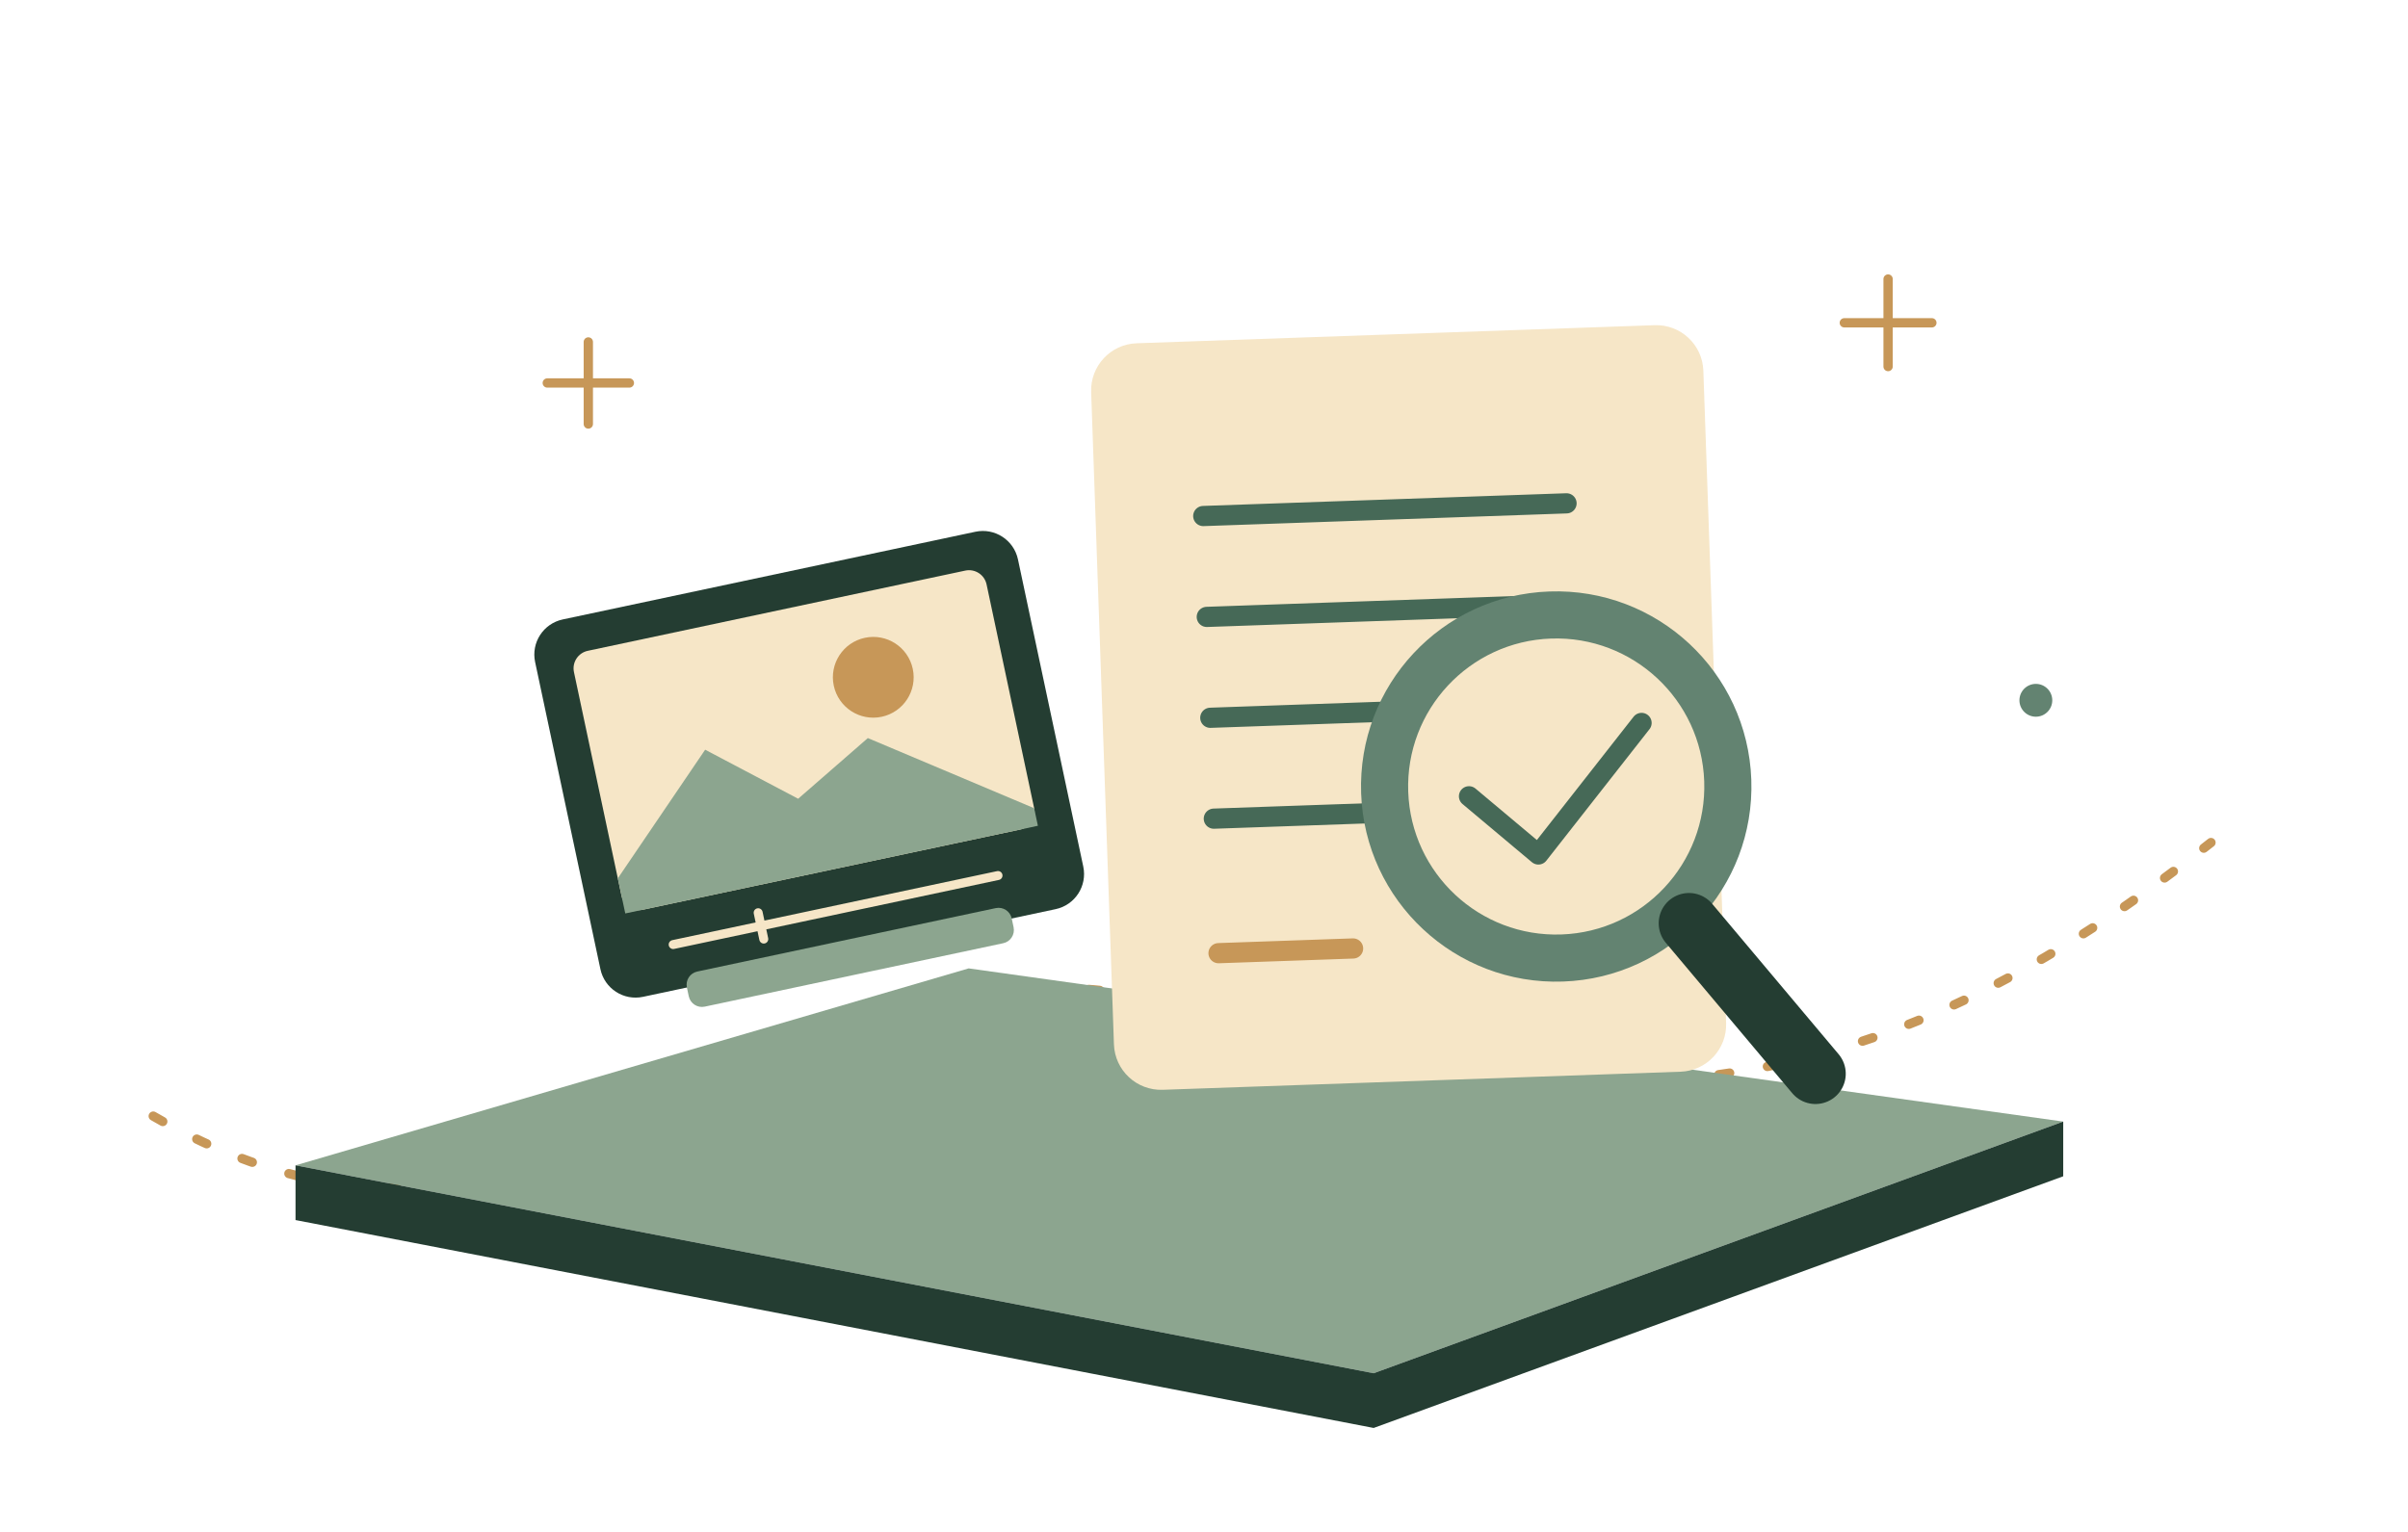
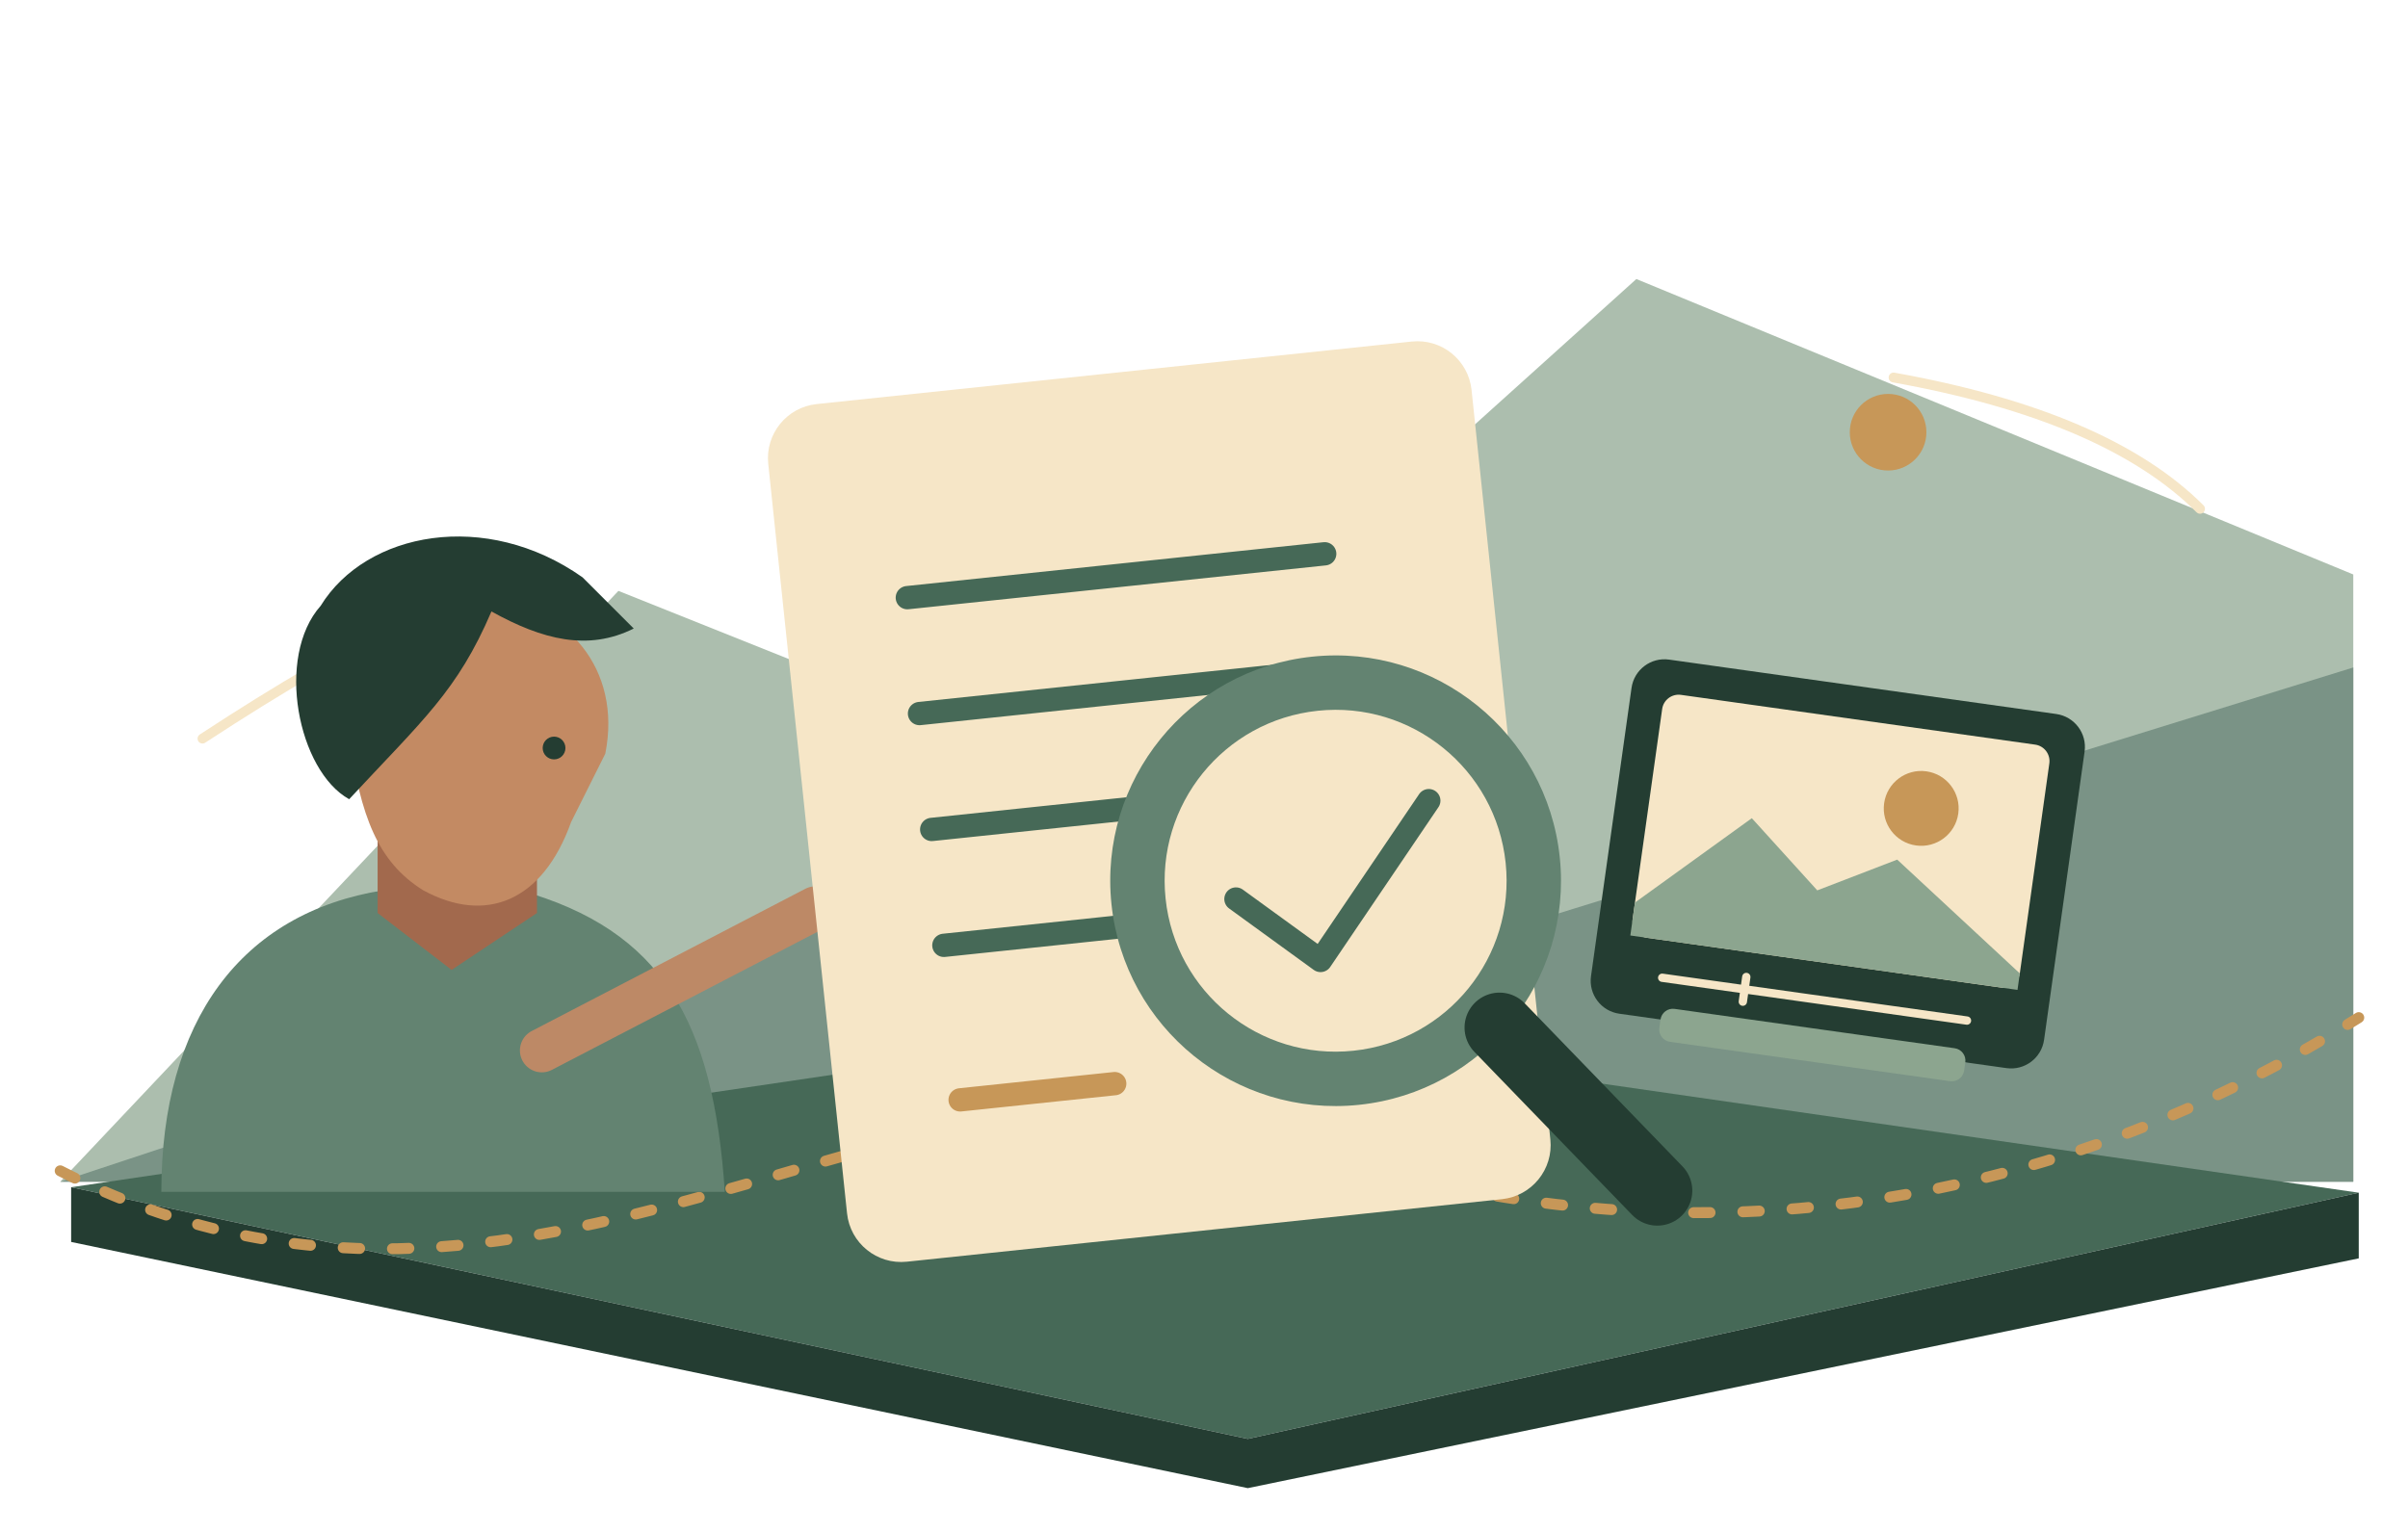
<svg xmlns="http://www.w3.org/2000/svg" viewBox="0 0 440 280" role="img" aria-labelledby="title">
-   <path d="M28 204c78 45 117-41 188-20s121 23 188-30" fill="none" stroke="#c79758" stroke-width="1.7" stroke-linecap="round" stroke-linejoin="round" stroke-dasharray="2 7" />
-   <path d="M100 70h15m-7.5-7.5v15M337 59h16m-8-8v16" fill="none" stroke="#c79758" stroke-width="1.7" stroke-linecap="round" stroke-linejoin="round" />
-   <circle cx="372" cy="128" r="3" fill="#638371" />
-   <path d="M54 213 177 177l200 28-126 46Z" fill="#8ca58f" />
-   <path d="M54 213v10l197 38 126-46v-10l-126 46Z" fill="#243d32" />
-   <g transform="translate(99 88) scale(0.82) rotate(-12 60 65)">
-     <rect x="5" y="20" width="110" height="86" rx="8" fill="#243d32" />
-     <rect x="13" y="28" width="94" height="59" rx="4" fill="#f6e6c7" />
-     <circle cx="78" cy="47" r="9" fill="#c79758" />
-     <path d="M13 79l25-24 18 15 18-10 33 23v4H13Z" fill="#8ca58f" />
-     <path d="M22 96h74m-54-3v6" fill="none" stroke="#f6e6c7" stroke-width="2" stroke-linecap="round" stroke-linejoin="round" />
-     <rect x="23" y="103" width="74" height="8" rx="3" fill="#8ca58f" />
+   <g opacity=".72">
+     <path d="M11 216 113 108l85 34 101-91 131 54v111Z" fill="#8ca58f" />
+     <path d="M11 216 162 166l58 21 210-65v94Z" fill="#466957" />
  </g>
-   <g transform="translate(183 50) scale(1.23) rotate(-2 60 65)">
+   <path d="M13 217 216 187l215 31-203 45Z" fill="#466957" />
+   <path d="M13 217v10l215 45 203-42v-12l-203 45Z" fill="#243d32" />
+   <path d="M11 214C97 258 168 184 230 207s134 21 201-21" fill="none" stroke="#c79758" stroke-width="2" stroke-linecap="round" stroke-linejoin="round" stroke-dasharray="3 6" />
+   <path d="M37 135c29-19 47-27 63-32m246-34q39 7 56 24" fill="none" stroke="#f6e6c7" stroke-width="1.8" stroke-linecap="round" stroke-linejoin="round" />
+   <circle cx="345" cy="79" r="7" fill="#c79758" />
+   <g transform="translate(17 92) scale(1.04) rotate(0 60 65)">
+     <path d="M12 121c0-30 14-49 39-53h24c25 7 34 23 36 53Z" fill="#638371" />
+     <path d="M50 59v13l13 10 15-10V56Z" fill="#a2694d" />
+     <path d="M45 41c-1-15 10-25 25-24 13 1 23 12 20 27l-6 12c-5 14-15 18-26 12-8-5-11-13-13-27Z" fill="#c38a63" />
+     <path d="M45 52c-9-5-13-25-5-34 8-13 29-17 46-5l9 9c-8 4-16 2-25-3-6 14-12 19-25 33Z" fill="#243d32" />
+     <circle cx="81" cy="43" r="2" fill="#243d32" />
+   </g>
+   <path d="M99 192l50-26" fill="none" stroke="#bd8966" stroke-width="8" stroke-linecap="round" stroke-linejoin="round" />
+   <g transform="translate(126 55) scale(1.42) rotate(-6 60 65)">
    <rect x="15" y="9" width="91" height="111" rx="7" fill="#f6e6c7" />
    <path d="M31 35h54m-54 15h54m-54 15h40m-40 15h49" fill="none" stroke="#466957" stroke-width="3" stroke-linecap="round" stroke-linejoin="round" />
    <path d="M31 100h20" fill="none" stroke="#c79758" stroke-width="3" stroke-linecap="round" stroke-linejoin="round" />
    <circle cx="82" cy="77" r="29" fill="#638371" />
    <circle cx="82" cy="77" r="22" fill="#f6e6c7" />
    <path d="m101 98 18 23" fill="none" stroke="#243d32" stroke-width="9" stroke-linecap="round" stroke-linejoin="round" />
    <path d="m69 78 10 9 16-19" fill="none" stroke="#466957" stroke-width="3" stroke-linecap="round" stroke-linejoin="round" />
  </g>
+   <g transform="translate(290 110) scale(0.76) rotate(8 60 65)">
+     <rect x="5" y="20" width="110" height="86" rx="8" fill="#243d32" />
+     <rect x="13" y="28" width="94" height="59" rx="4" fill="#f6e6c7" />
+     <circle cx="78" cy="47" r="9" fill="#c79758" />
+     <path d="M13 79l25-24 18 15 18-10 33 23v4H13Z" fill="#8ca58f" />
+     <path d="M22 96h74m-54-3v6" fill="none" stroke="#f6e6c7" stroke-width="2" stroke-linecap="round" stroke-linejoin="round" />
+     <rect x="23" y="103" width="74" height="8" rx="3" fill="#8ca58f" />
+   </g>
</svg>
